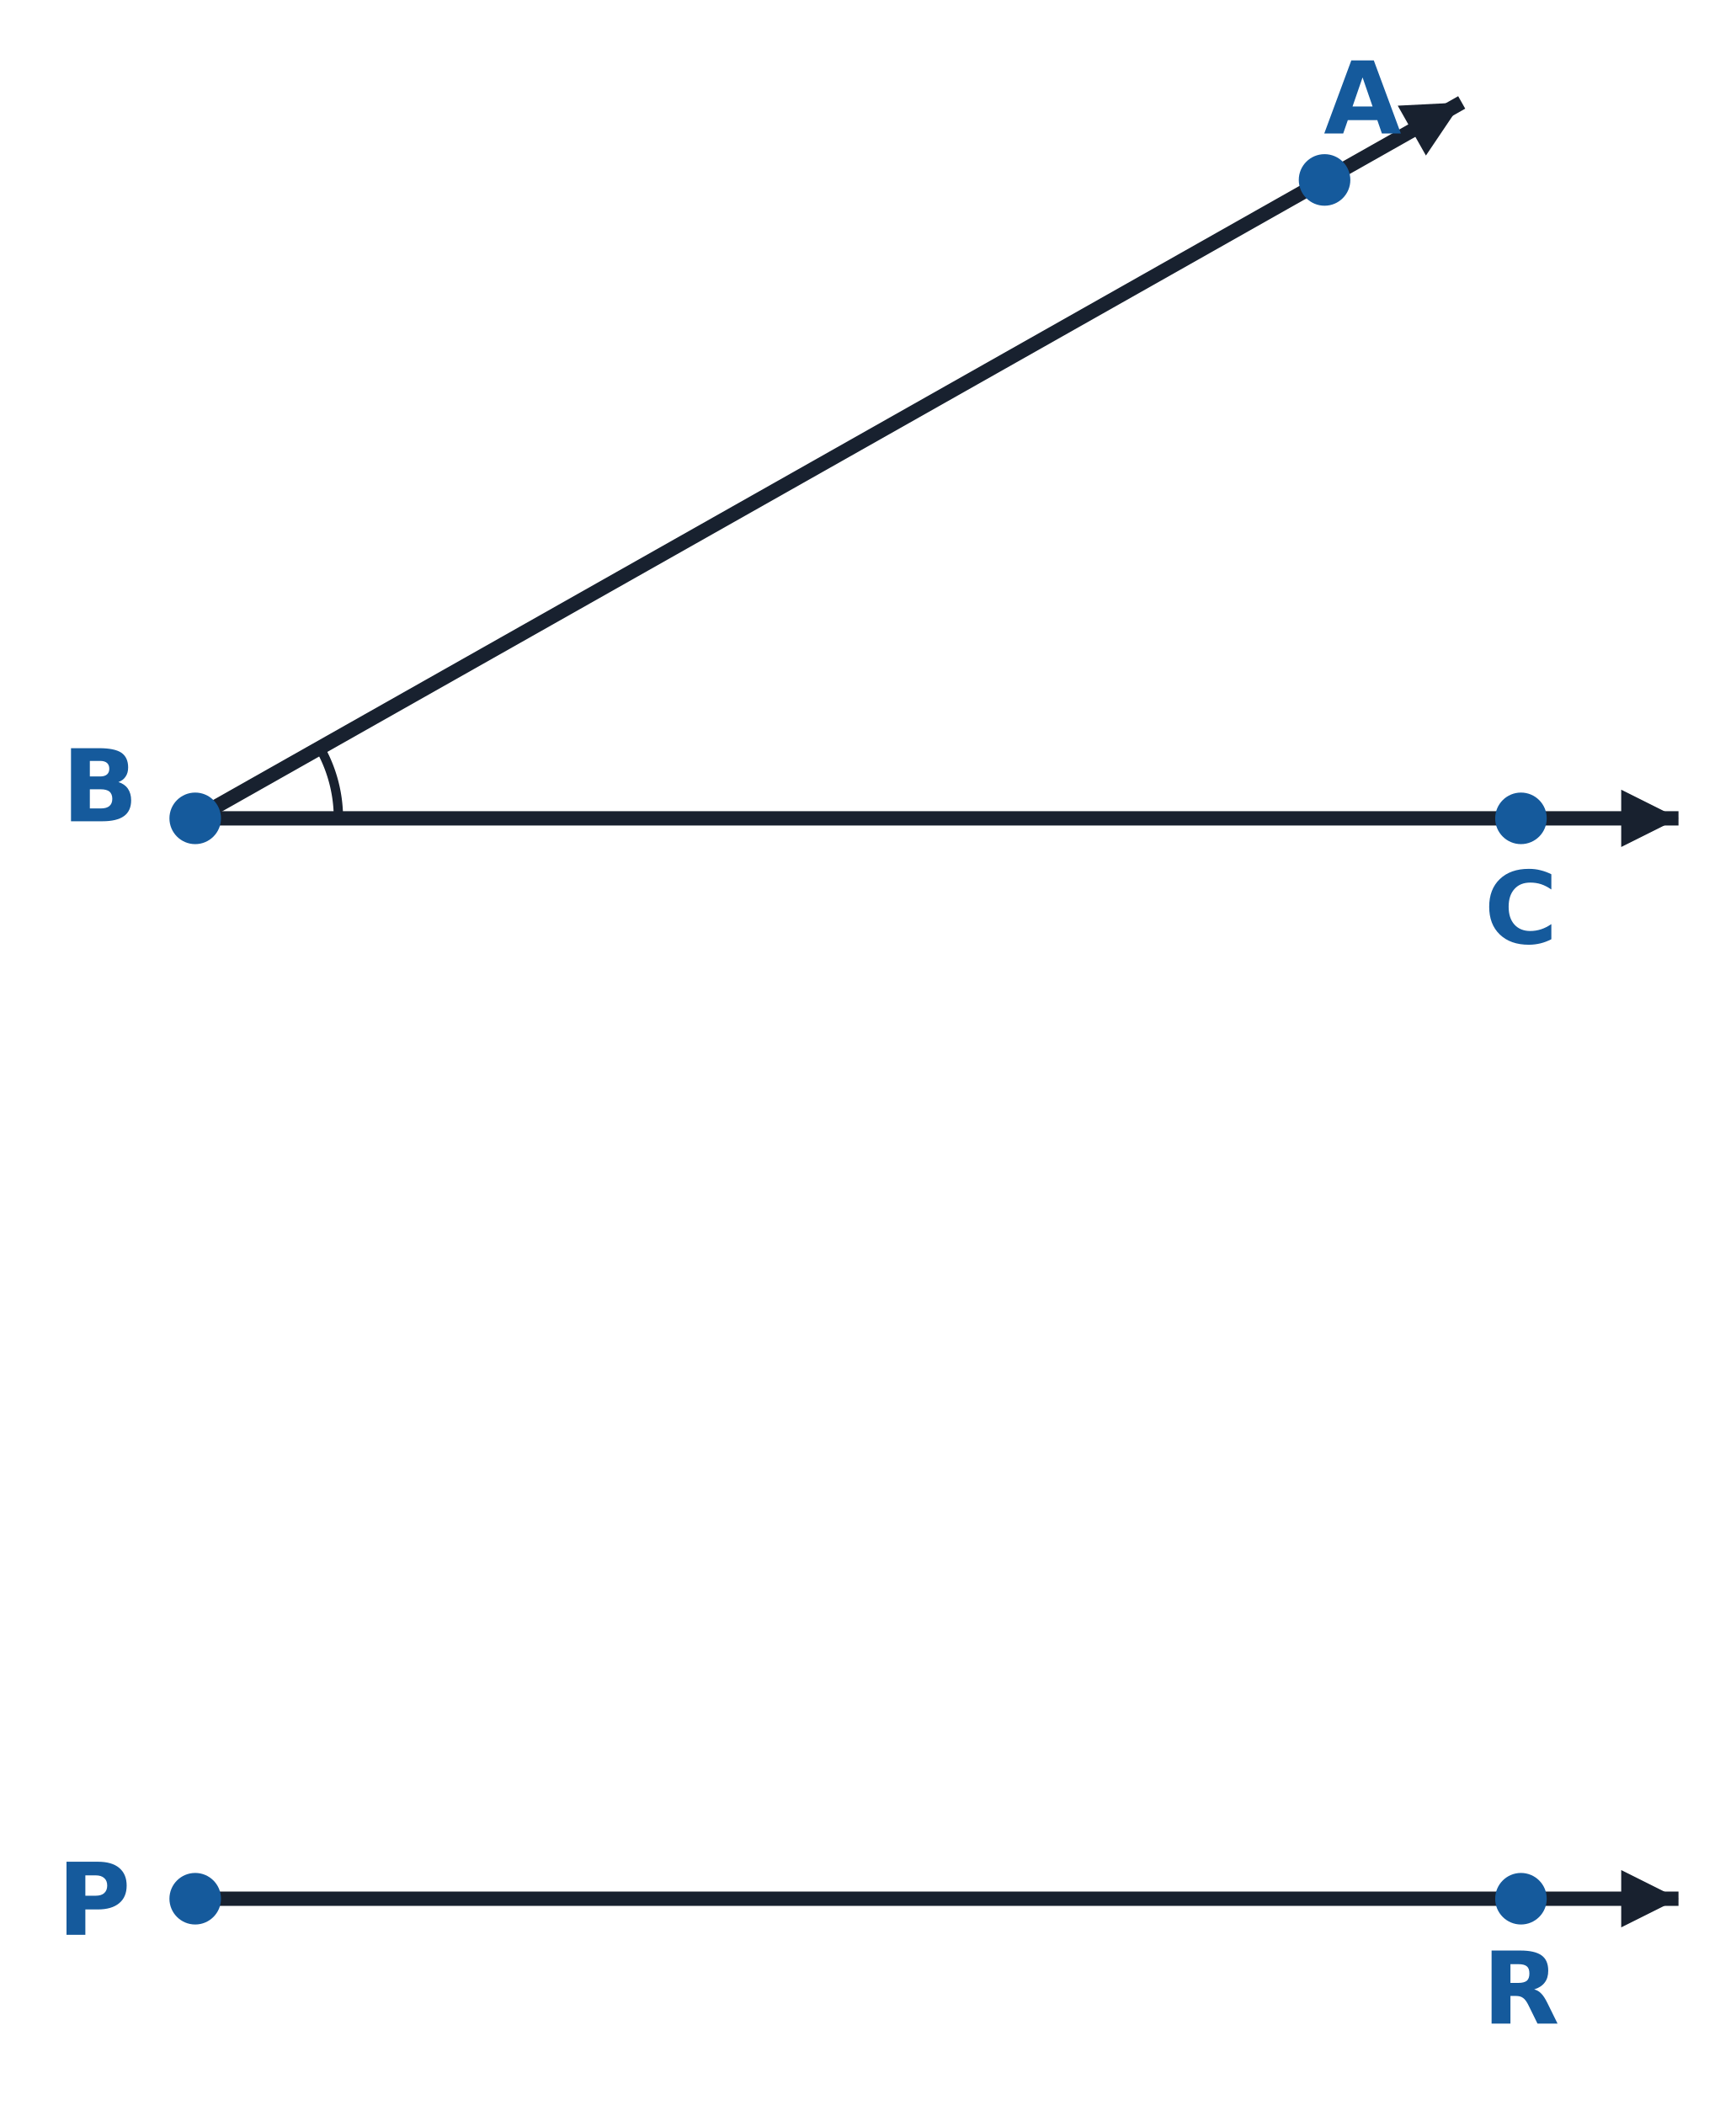
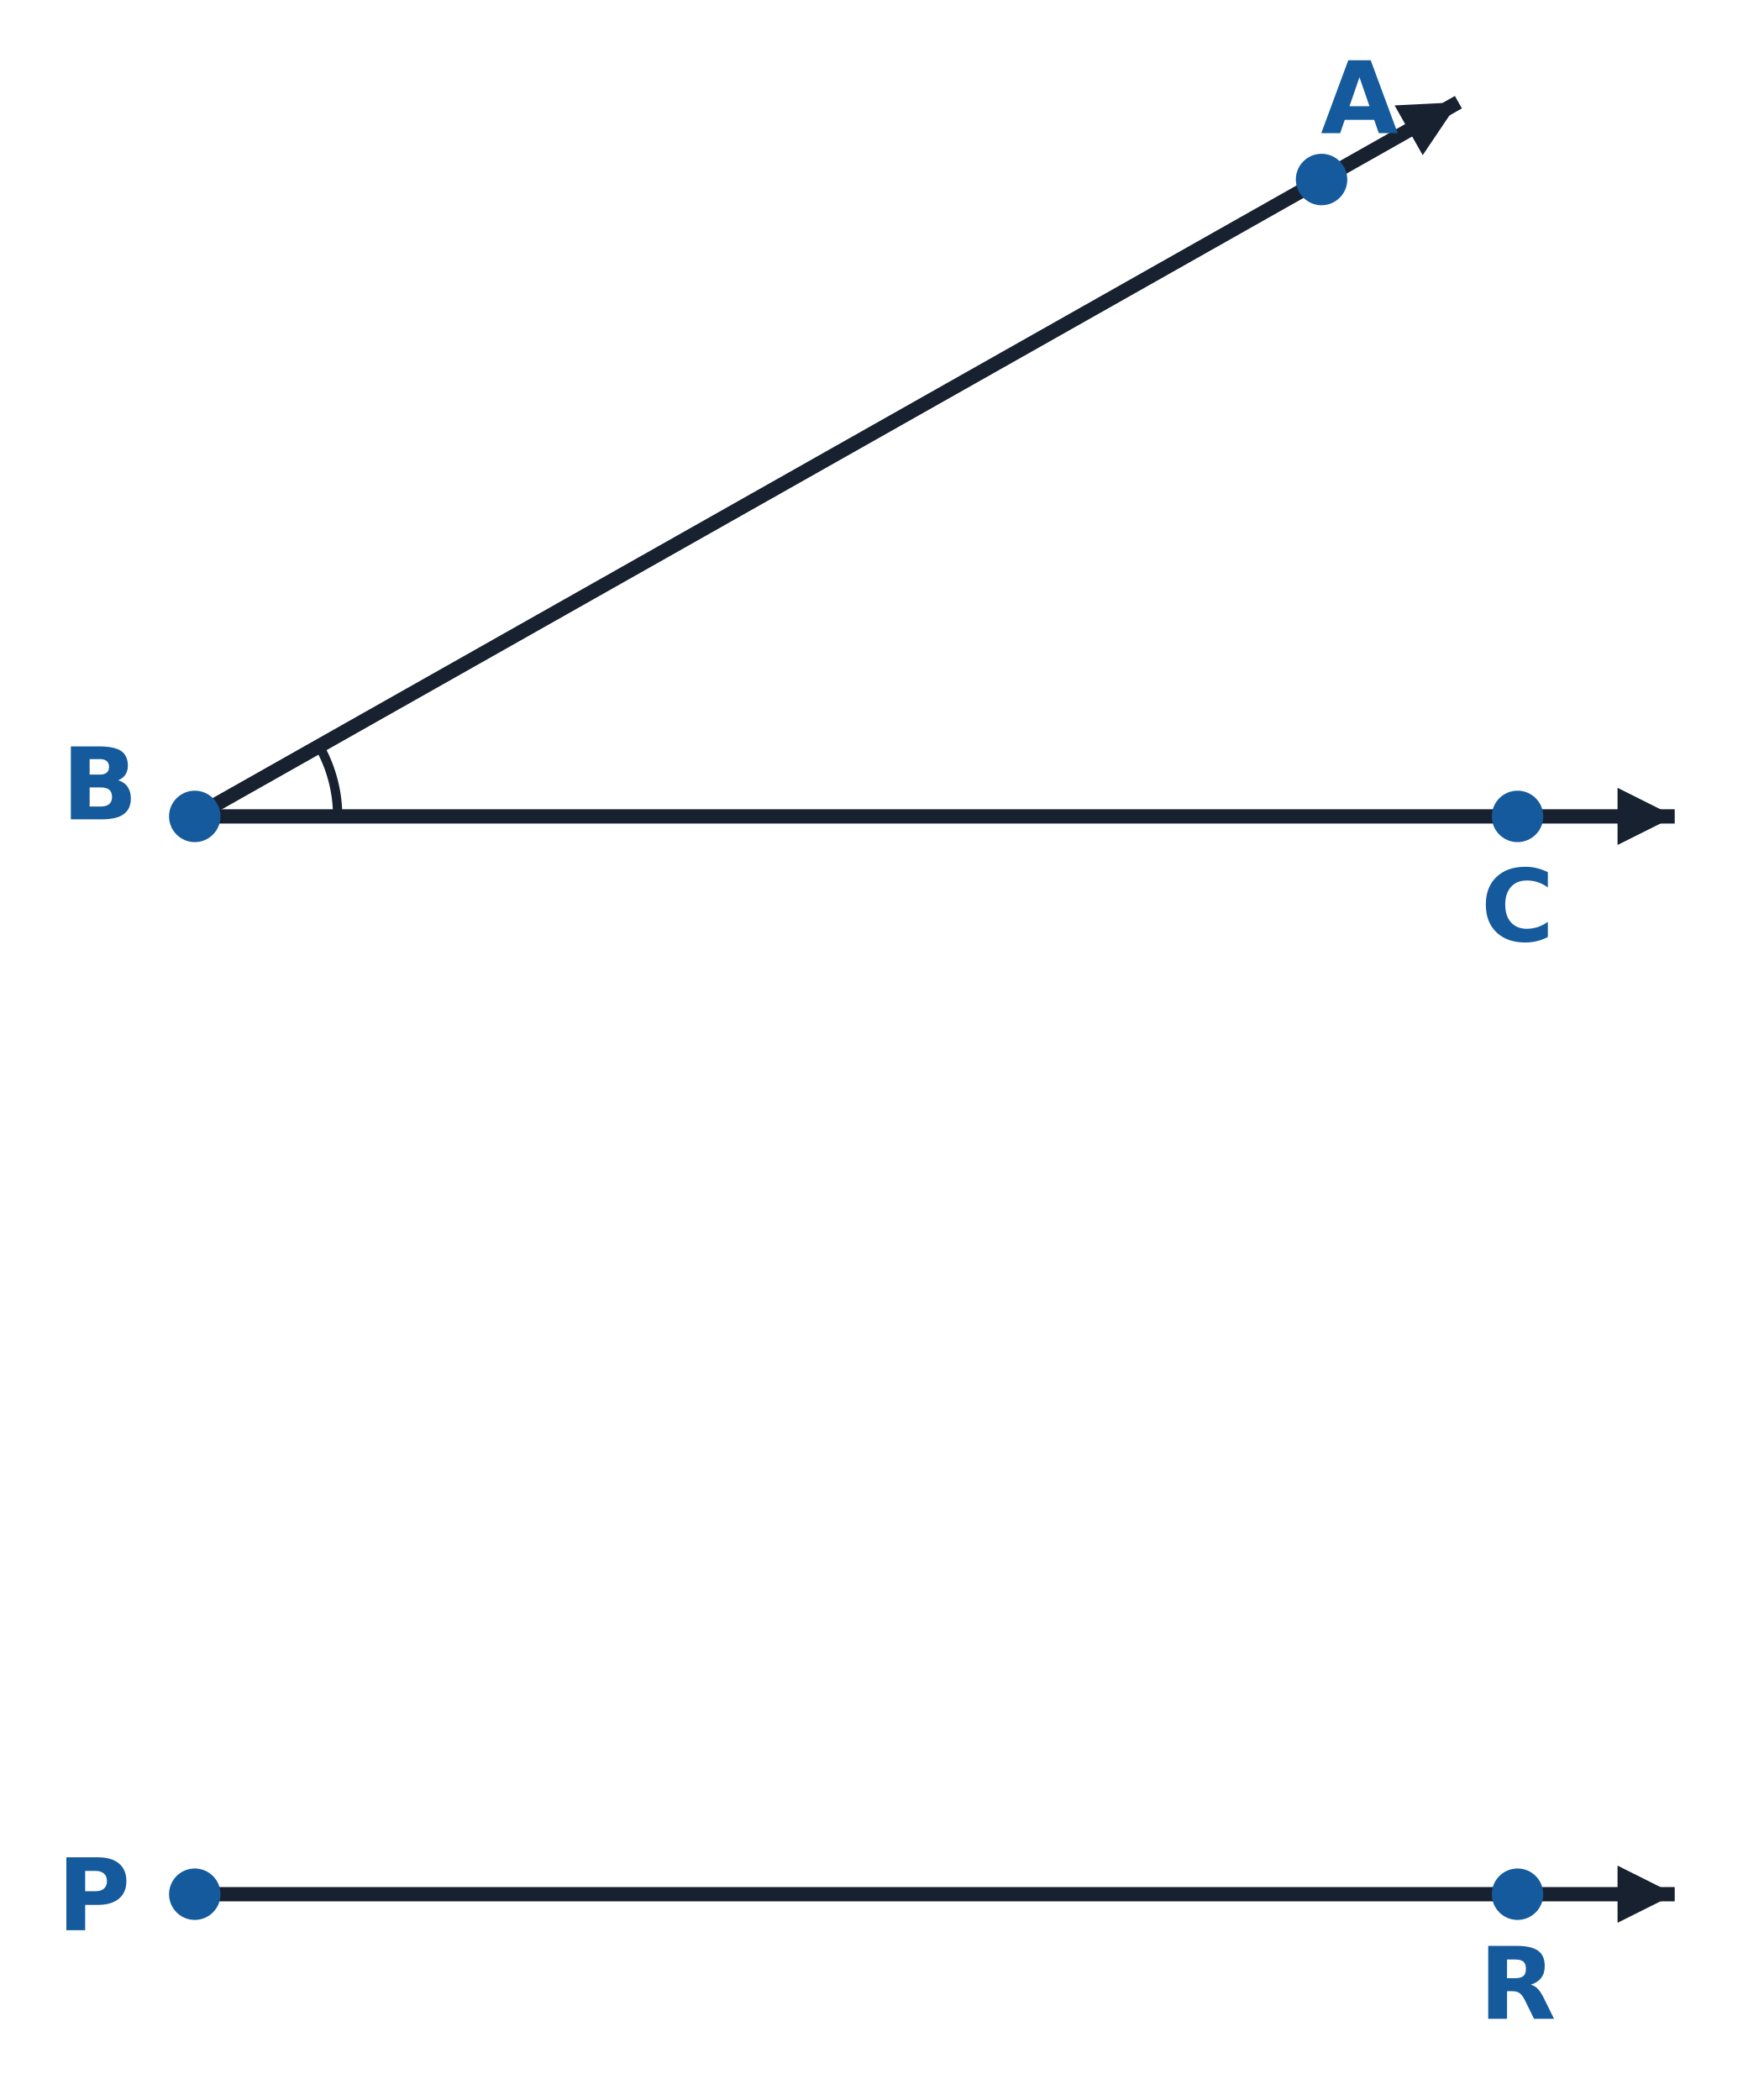
- <svg xmlns="http://www.w3.org/2000/svg" xmlns:xlink="http://www.w3.org/1999/xlink" version="1.1" width="242.404" height="293.93" viewBox="0 0 242.404 293.93">
+ <svg xmlns="http://www.w3.org/2000/svg" xmlns:xlink="http://www.w3.org/1999/xlink" version="1.1" width="243.904" height="293.93" viewBox="0 0 243.904 293.93">
  <defs>
    <clipPath id="clip_1">
-       <path transform="matrix(1,0,0,-1,-84.16783,319.1263)" d="M84.168 25.197H326.571V319.126H84.168Z" clip-rule="evenodd" />
+       <path transform="matrix(1,0,0,-1,-84.16783,319.1263)" d="M84.168 25.197H328.071V319.126H84.168Z" clip-rule="evenodd" />
    </clipPath>
    <path id="font_2_34" d="M.534 .133H.24L.194 0H.005L.275 .729H.499L.769 0H.58L.534 .133M.287 .269H.487L.387 .559 .287 .269Z" />
    <path id="font_2_35" d="M.384 .447C.413 .447 .436 .454 .451 .467 .466 .48 .474 .499 .474 .524 .474 .549 .466 .569 .451 .582 .436 .595 .413 .602 .384 .602H.28V.447H.384M.39 .128C.428 .128 .456 .136 .475 .152 .494 .168 .504 .192 .504 .224 .504 .256 .494 .28 .476 .296 .457 .311 .428 .319 .39 .319H.28V.128H.39M.565 .391C.605 .379 .637 .357 .659 .326 .681 .294 .692 .255 .692 .209 .692 .139 .668 .086 .621 .052 .573 .017 .501 0 .404 0H.092V.729H.374C.475 .729 .549 .714 .594 .684 .639 .653 .662 .604 .662 .537 .662 .501 .654 .471 .637 .446 .621 .421 .597 .403 .565 .391Z" />
    <path id="font_2_36" d="M.67 .04C.635 .022 .599 .008 .562-.001 .525-.01 .486-.015 .445-.015 .323-.015 .227 .019 .156 .087 .085 .155 .05 .247 .05 .364 .05 .48 .085 .572 .156 .64 .227 .708 .323 .742 .445 .742 .486 .742 .525 .738 .562 .728 .599 .719 .635 .706 .67 .688V.536C.635 .56 .601 .578 .567 .589 .533 .6 .497 .605 .46 .605 .393 .605 .34 .584 .302 .541 .263 .498 .244 .439 .244 .364 .244 .288 .263 .229 .302 .186 .34 .144 .393 .122 .46 .122 .497 .122 .533 .128 .567 .139 .601 .15 .635 .167 .67 .191V.04Z" />
    <path id="font_2_49" d="M.092 .729H.404C.497 .729 .568 .709 .617 .668 .667 .626 .692 .568 .692 .491 .692 .415 .667 .356 .617 .315 .568 .274 .497 .253 .404 .253H.28V0H.092V.729M.28 .593V.39H.384C.42 .39 .448 .398 .468 .416 .488 .434 .498 .459 .498 .491 .498 .524 .488 .549 .468 .566 .448 .584 .42 .593 .384 .593H.28Z" />
    <path id="font_2_51" d="M.359 .406C.398 .406 .427 .414 .444 .428 .461 .443 .469 .467 .469 .5 .469 .533 .461 .557 .444 .571 .427 .586 .398 .593 .359 .593H.28V.406H.359M.28 .276V0H.092V.729H.379C.475 .729 .545 .713 .59 .681 .635 .649 .657 .598 .657 .528 .657 .48 .646 .441 .622 .41 .599 .379 .564 .356 .517 .341 .543 .335 .566 .322 .586 .301 .607 .281 .627 .249 .648 .207L.75 0H.55L.461 .181C.443 .218 .425 .243 .406 .256 .388 .27 .364 .276 .333 .276H.28Z" />
  </defs>
  <g clip-path="url(#clip_1)">
    <path transform="matrix(1,0,0,-1,-84.16783,319.1263)" stroke-width="2" stroke-linecap="butt" stroke-miterlimit="10" stroke-linejoin="miter" fill="none" stroke="#18212f" d="M111.429 204.857 288.295 304.825" />
    <path transform="matrix(1,0,0,-1,-84.16783,319.1263)" d="M288.295 304.825 279.363 304.371 283.299 297.407Z" fill="#18212f" fill-rule="evenodd" />
    <path transform="matrix(1,0,0,-1,-84.16783,319.1263)" stroke-width="2" stroke-linecap="butt" stroke-miterlimit="10" stroke-linejoin="miter" fill="none" stroke="#18212f" d="M111.429 204.857H318.571" />
    <path transform="matrix(1,0,0,-1,-84.16783,319.1263)" d="M318.571 204.857 310.571 208.857V200.857Z" fill="#18212f" fill-rule="evenodd" />
    <path transform="matrix(1,0,0,-1,-84.16783,319.1263)" stroke-width="1.3" stroke-linecap="butt" stroke-miterlimit="10" stroke-linejoin="miter" fill="none" stroke="#18212f" d="M131.429 204.857 131.426 205.2 131.417 205.543 131.402 205.886 131.381 206.228 131.355 206.57 131.323 206.911 131.285 207.252 131.241 207.592 131.191 207.932 131.135 208.27 131.074 208.607 131.007 208.944 130.934 209.279 130.855 209.613 130.771 209.945 130.68 210.276 130.585 210.605 130.483 210.933 130.376 211.259 130.264 211.583 130.146 211.905 130.022 212.225 129.893 212.542 129.758 212.858 129.619 213.171 129.473 213.482 129.323 213.79 129.167 214.095 129.006 214.398 128.84 214.698" />
    <path transform="matrix(1,0,0,-1,-84.16783,319.1263)" stroke-width="2" stroke-linecap="butt" stroke-miterlimit="10" stroke-linejoin="miter" fill="none" stroke="#18212f" d="M111.429 54H318.571" />
    <path transform="matrix(1,0,0,-1,-84.16783,319.1263)" d="M318.571 54 310.571 58V50Z" fill="#18212f" fill-rule="evenodd" />
    <path transform="matrix(1,0,0,-1,-84.16783,319.1263)" d="M272.743 294C272.743 295.988 271.131 297.6 269.143 297.6 267.155 297.6 265.543 295.988 265.543 294 265.543 292.012 267.155 290.4 269.143 290.4 271.131 290.4 272.743 292.012 272.743 294" fill="#155a9c" fill-rule="evenodd" />
    <use data-text="A" xlink:href="#font_2_34" transform="matrix(14,0,0,-14,184.8639,18.63672)" fill="#155a9c" />
    <path transform="matrix(1,0,0,-1,-84.16783,319.1263)" d="M115.029 204.857C115.029 206.845 113.417 208.457 111.429 208.457 109.44 208.457 107.829 206.845 107.829 204.857 107.829 202.869 109.44 201.257 111.429 201.257 113.417 201.257 115.029 202.869 115.029 204.857" fill="#155a9c" fill-rule="evenodd" />
    <use data-text="B" xlink:href="#font_2_35" transform="matrix(14,0,0,-14,8.627106,114.6782)" fill="#155a9c" />
    <path transform="matrix(1,0,0,-1,-84.16783,319.1263)" d="M300.171 204.857C300.171 206.845 298.56 208.457 296.571 208.457 294.583 208.457 292.971 206.845 292.971 204.857 292.971 202.869 294.583 201.257 296.571 201.257 298.56 201.257 300.171 202.869 300.171 204.857" fill="#155a9c" fill-rule="evenodd" />
    <use data-text="C" xlink:href="#font_2_36" transform="matrix(14,0,0,-14,207.2664,131.7092)" fill="#155a9c" />
    <path transform="matrix(1,0,0,-1,-84.16783,319.1263)" d="M115.029 54C115.029 55.988 113.417 57.6 111.429 57.6 109.44 57.6 107.829 55.988 107.829 54 107.829 52.012 109.44 50.4 111.429 50.4 113.417 50.4 115.029 52.012 115.029 54" fill="#155a9c" fill-rule="evenodd" />
    <use data-text="P" xlink:href="#font_2_49" transform="matrix(14,0,0,-14,8,270.1663)" fill="#155a9c" />
    <path transform="matrix(1,0,0,-1,-84.16783,319.1263)" d="M300.171 54C300.171 55.988 298.56 57.6 296.571 57.6 294.583 57.6 292.971 55.988 292.971 54 292.971 52.012 294.583 50.4 296.571 50.4 298.56 50.4 300.171 52.012 300.171 54" fill="#155a9c" fill-rule="evenodd" />
    <use data-text="R" xlink:href="#font_2_51" transform="matrix(14,0,0,-14,207.0135,282.5663)" fill="#155a9c" />
  </g>
</svg>
